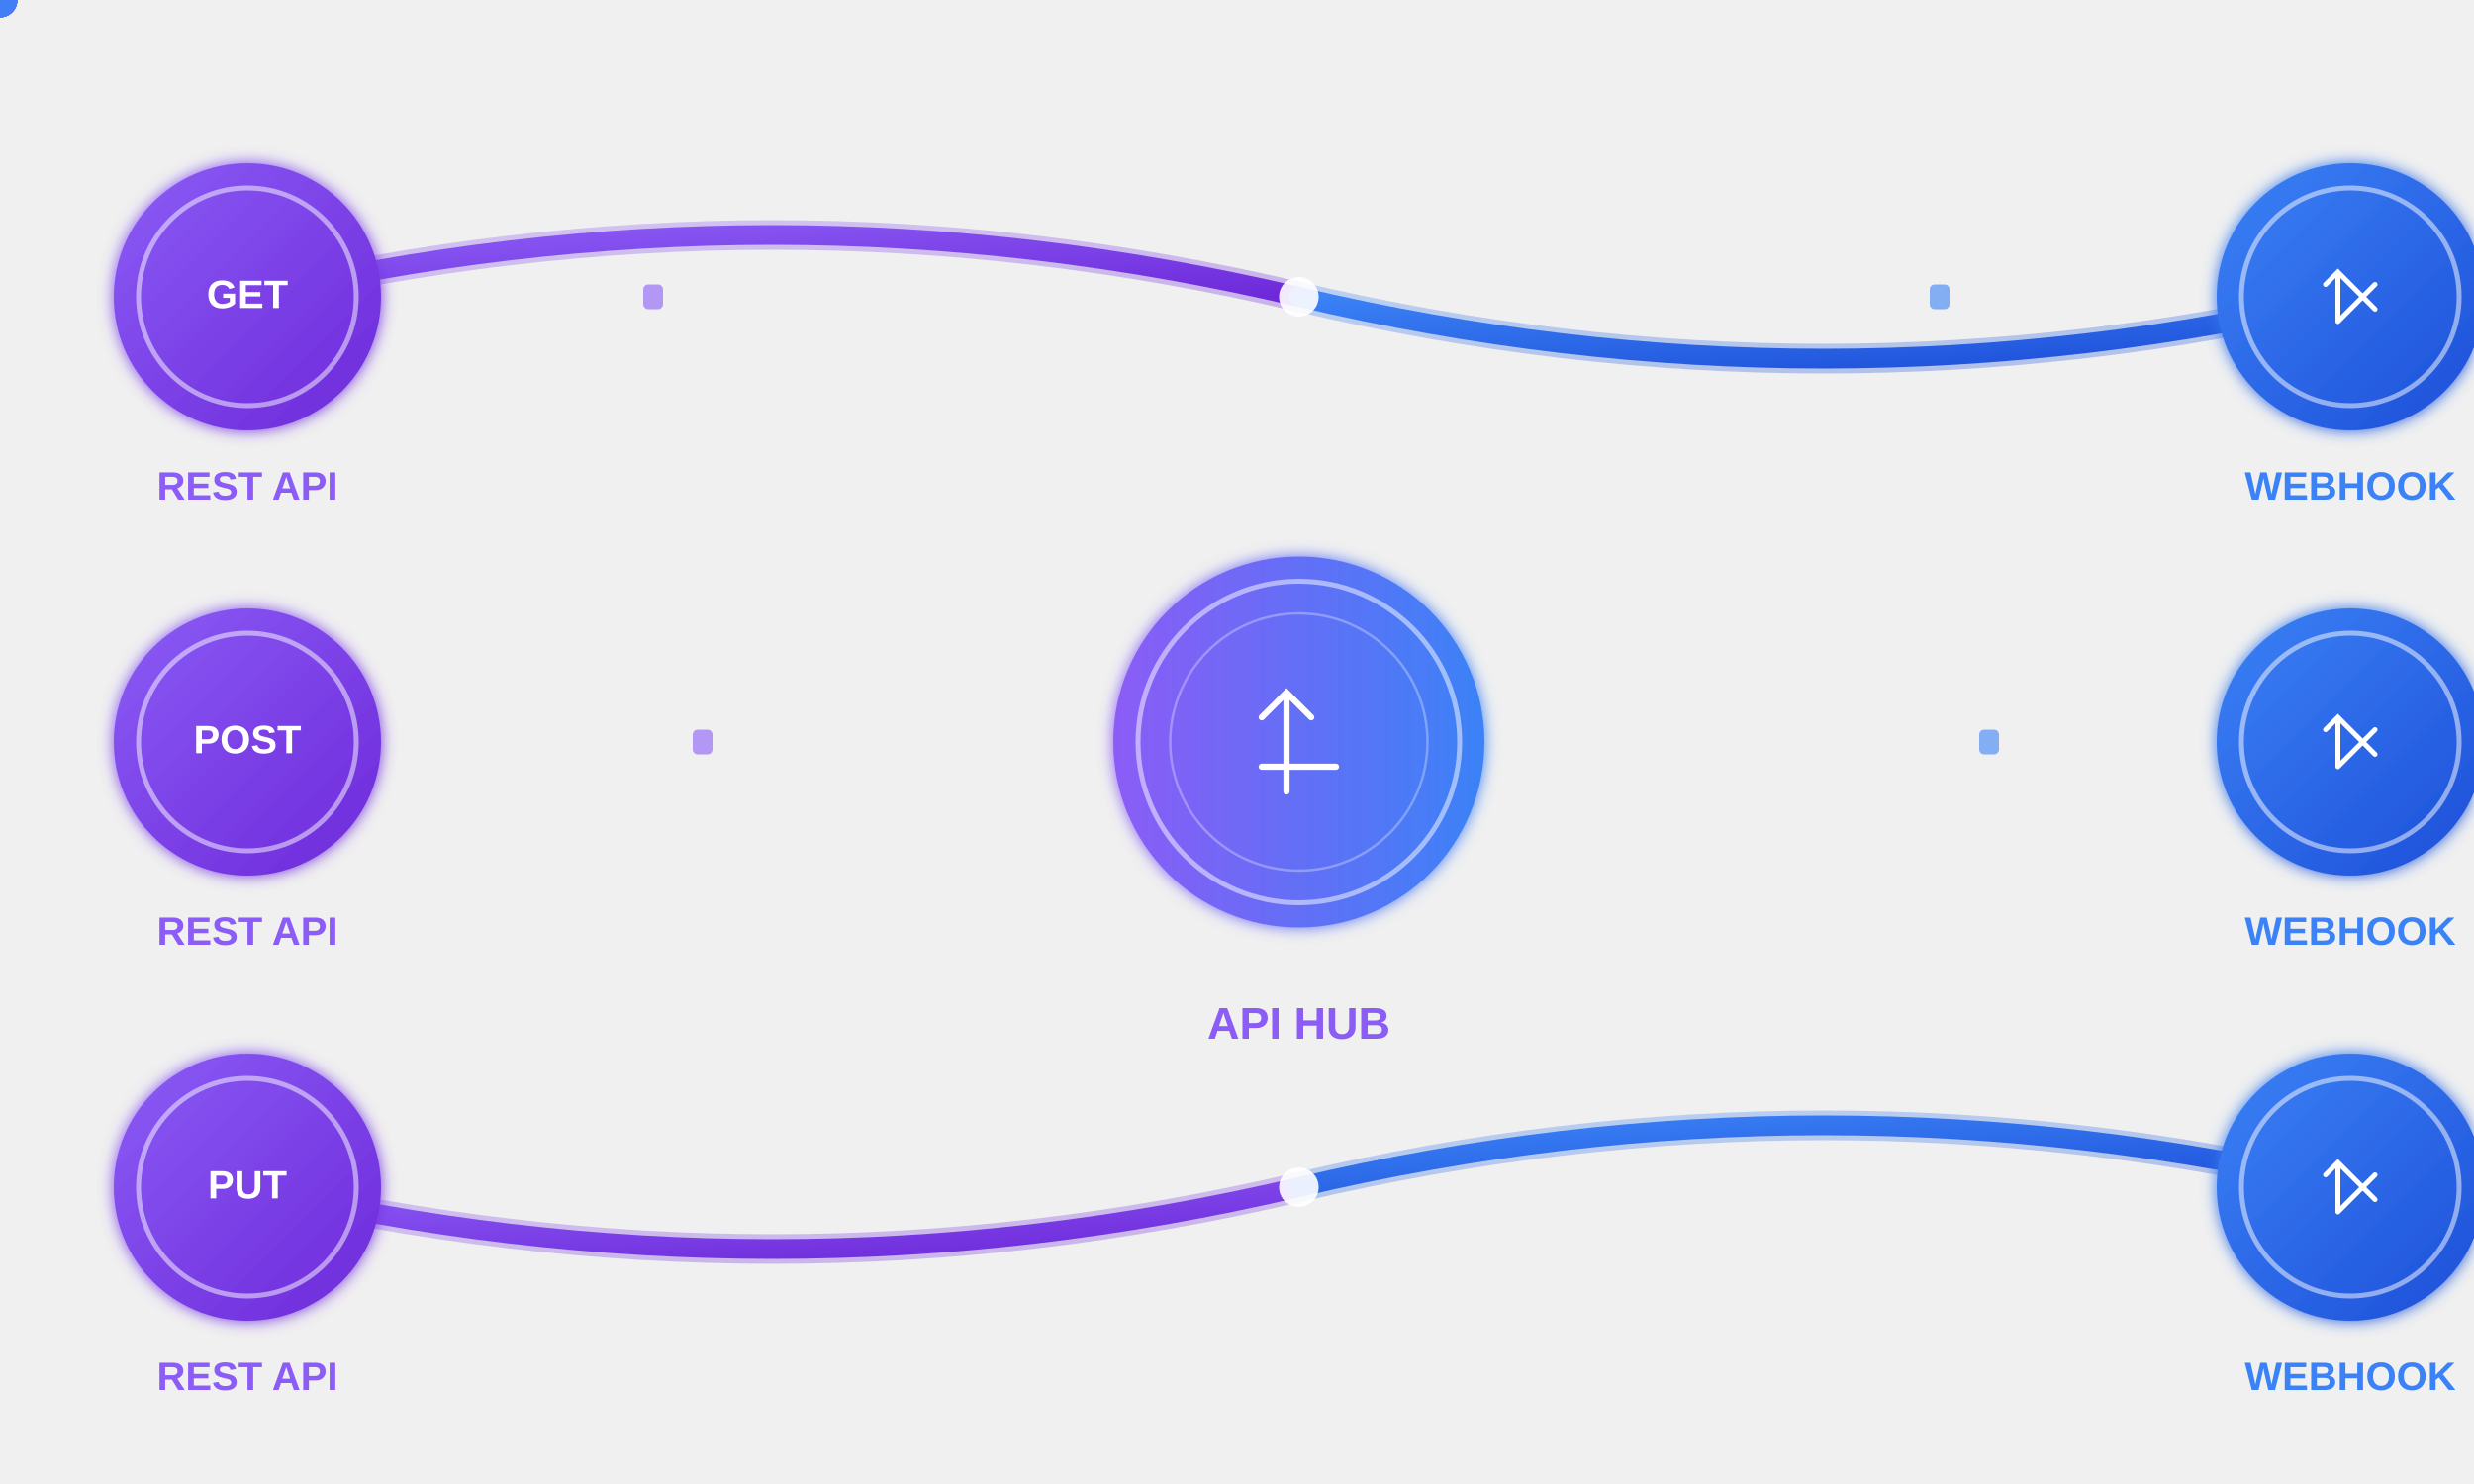
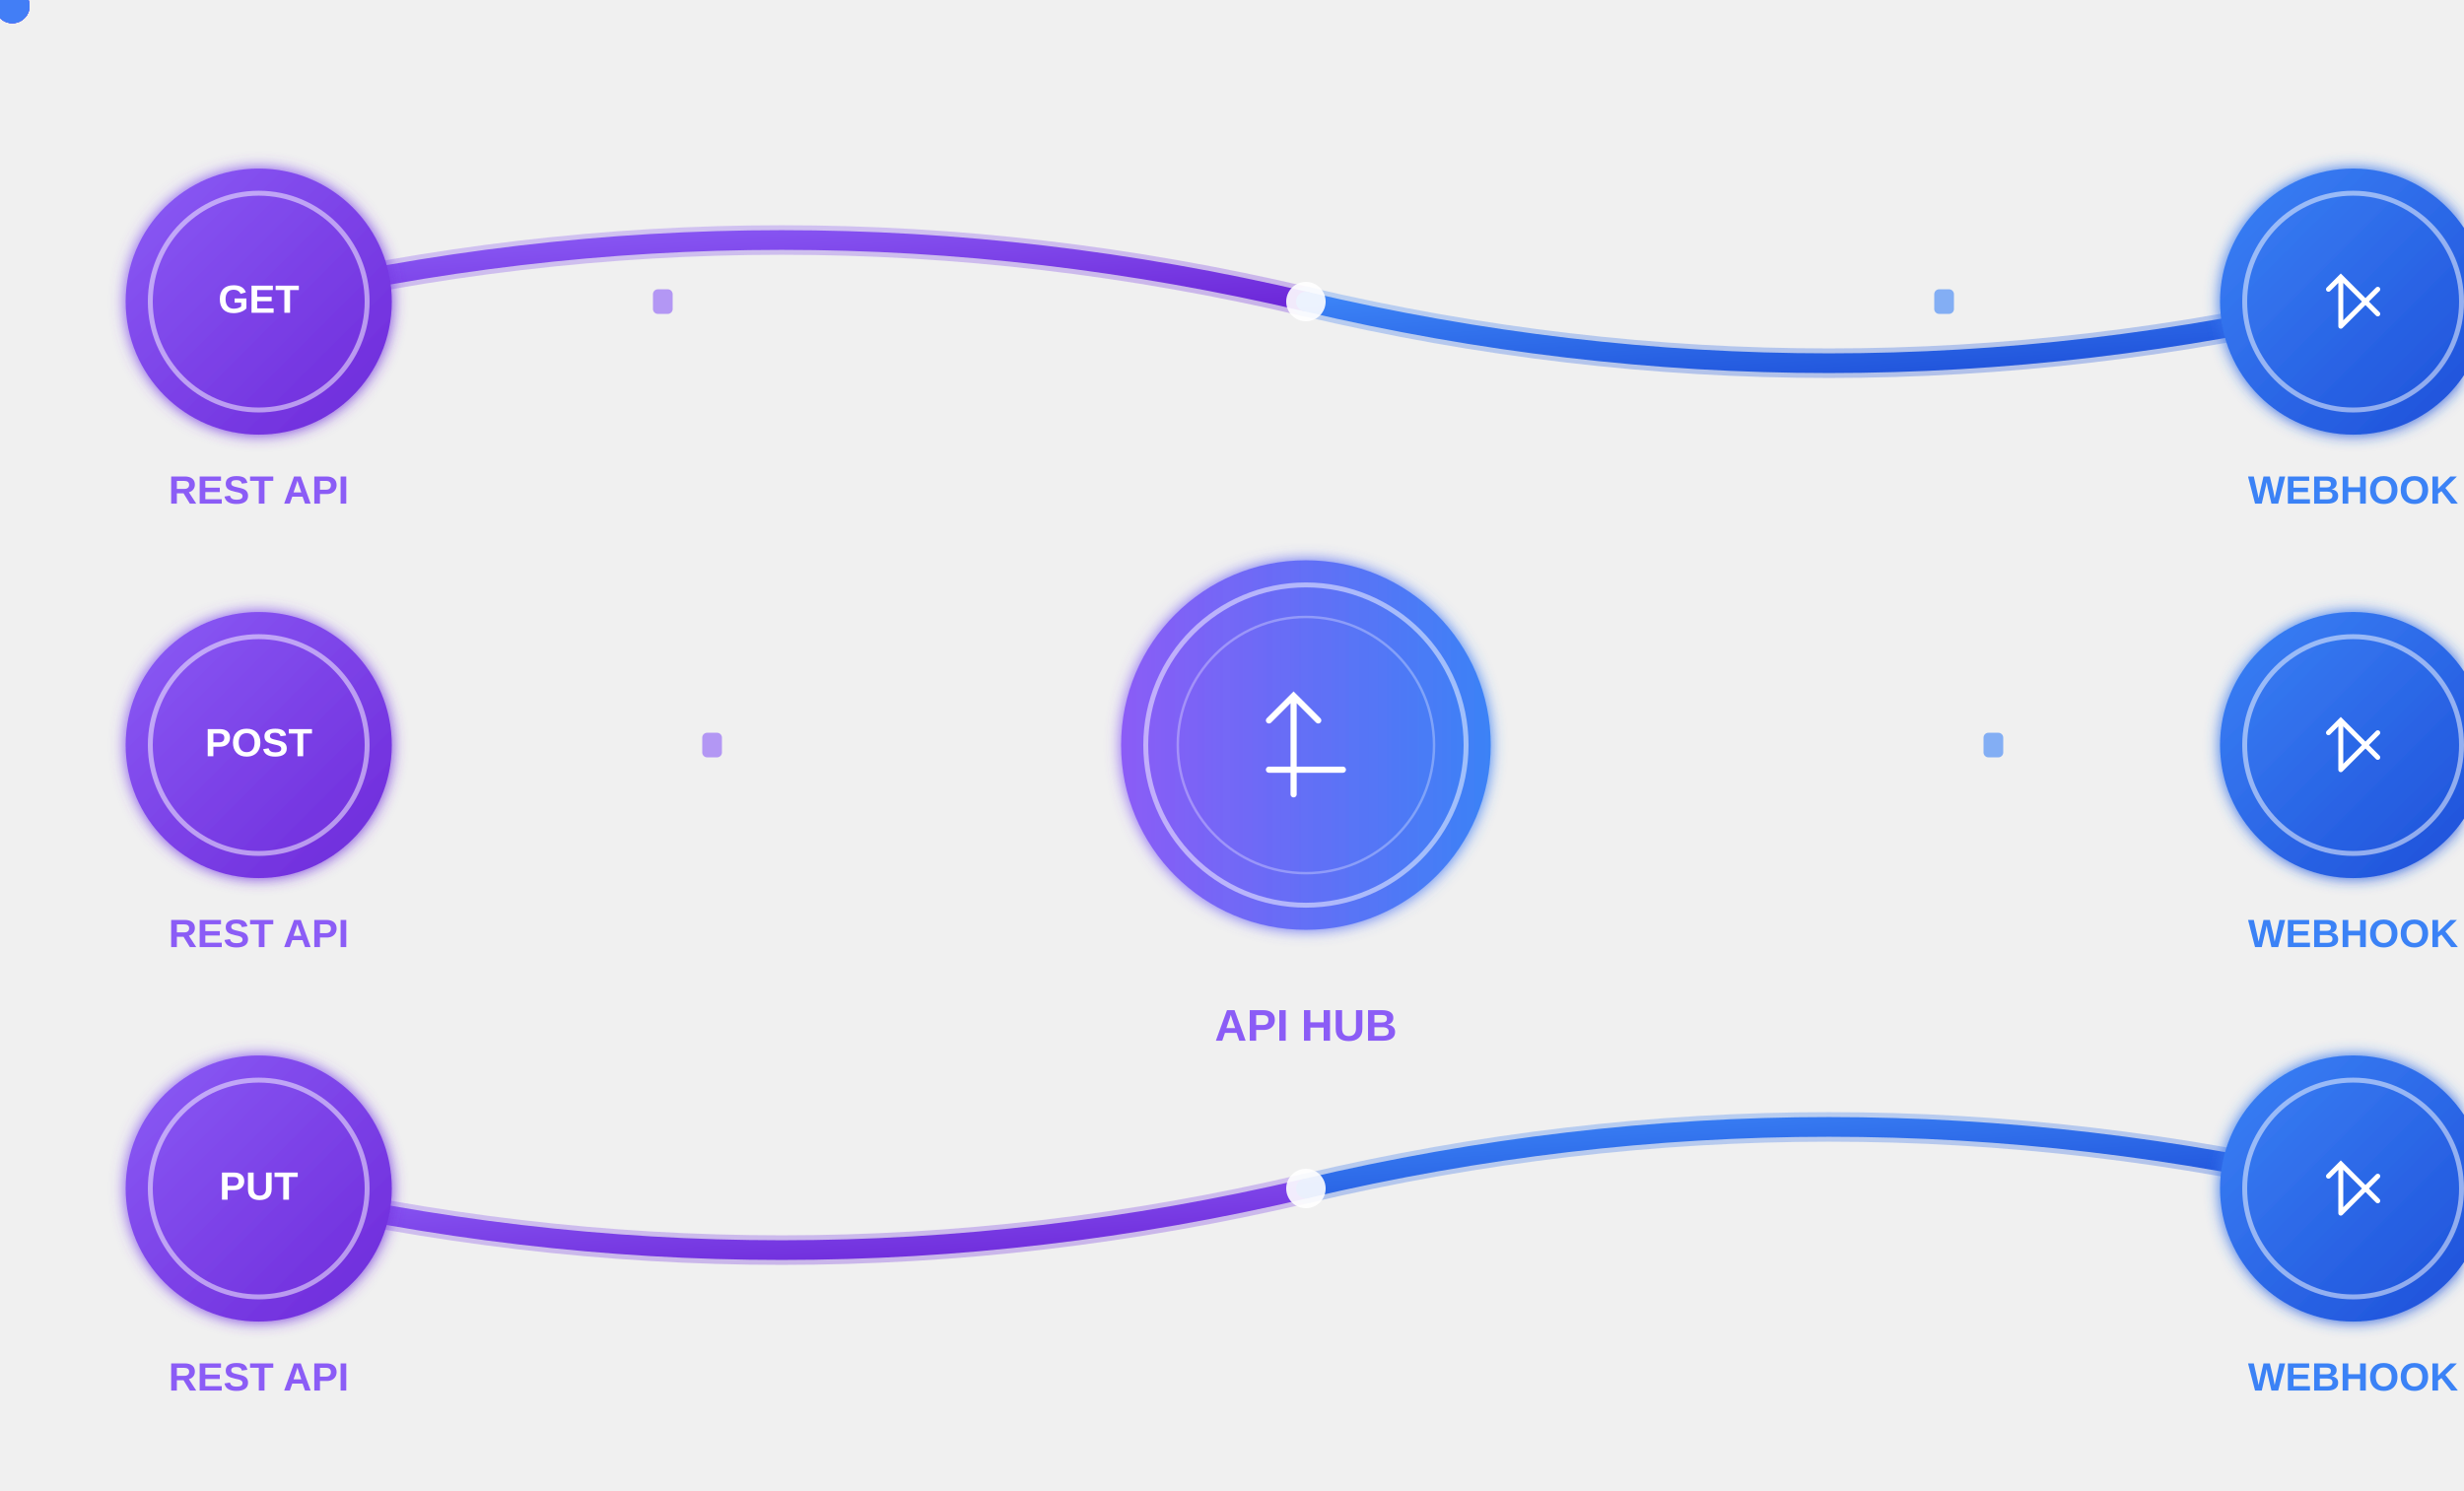
- <svg xmlns="http://www.w3.org/2000/svg" width="1250" height="750" viewBox="0 0 1000 600">
+ <svg xmlns="http://www.w3.org/2000/svg" width="1240" height="750" viewBox="0 0 1000 600">
  <defs>
    <linearGradient id="purpleGradient" x1="0%" y1="0%" x2="100%" y2="100%">
      <stop offset="0%" style="stop-color:#8b5cf6;stop-opacity:1" />
      <stop offset="100%" style="stop-color:#6d28d9;stop-opacity:1" />
    </linearGradient>
    <linearGradient id="blueGradient" x1="0%" y1="0%" x2="100%" y2="100%">
      <stop offset="0%" style="stop-color:#3b82f6;stop-opacity:1" />
      <stop offset="100%" style="stop-color:#1d4ed8;stop-opacity:1" />
    </linearGradient>
    <linearGradient id="purpleBlueGradient" x1="0%" y1="0%" x2="100%" y2="0%">
      <stop offset="0%" style="stop-color:#8b5cf6;stop-opacity:1" />
      <stop offset="100%" style="stop-color:#3b82f6;stop-opacity:1" />
    </linearGradient>
    <filter id="glow">
      <feGaussianBlur stdDeviation="3" result="coloredBlur" />
      <feMerge>
        <feMergeNode in="coloredBlur" />
        <feMergeNode in="SourceGraphic" />
      </feMerge>
    </filter>
  </defs>
-   <g id="pipes" stroke-width="12" stroke-linecap="round" fill="none" opacity="0.3">
-     <path d="M 100 120 Q 312 70 525 120" stroke="url(#purpleGradient)" />
-     <path d="M 525 120 Q 737 170 950 120" stroke="url(#blueGradient)" />
-     <path d="M 100 300 L 525 300" stroke="url(#purpleGradient)" />
-     <path d="M 525 300 L 950 300" stroke="url(#blueGradient)" />
-     <path d="M 100 480 Q 312 530 525 480" stroke="url(#purpleGradient)" />
-     <path d="M 525 480 Q 737 430 950 480" stroke="url(#blueGradient)" />
-     <path d="M 525 120 L 525 300" stroke="url(#purpleBlueGradient)" />
-     <path d="M 525 300 L 525 480" stroke="url(#purpleBlueGradient)" />
-   </g>
-   <g id="solidPipes" stroke-width="8" stroke-linecap="round" fill="none">
-     <path d="M 100 120 Q 312 70 525 120" stroke="url(#purpleGradient)" />
-     <path d="M 525 120 Q 737 170 950 120" stroke="url(#blueGradient)" />
-     <path d="M 100 300 L 525 300" stroke="url(#purpleGradient)" />
-     <path d="M 525 300 L 950 300" stroke="url(#blueGradient)" />
-     <path d="M 100 480 Q 312 530 525 480" stroke="url(#purpleGradient)" />
-     <path d="M 525 480 Q 737 430 950 480" stroke="url(#blueGradient)" />
-     <path d="M 525 120 L 525 300" stroke="url(#purpleBlueGradient)" />
-     <path d="M 525 300 L 525 480" stroke="url(#purpleBlueGradient)" />
-   </g>
-   <g id="dataFlow">
-     <circle r="7" fill="#8b5cf6" opacity="0.9">
-       <animateMotion dur="3s" repeatCount="indefinite">
-         <mpath href="#path1" />
-       </animateMotion>
-     </circle>
-     <path id="path1" d="M 100 120 Q 312 70 525 120" fill="none" />
-     <circle r="7" fill="#3b82f6" opacity="0.9">
-       <animateMotion dur="3s" repeatCount="indefinite">
-         <mpath href="#path2" />
-       </animateMotion>
-     </circle>
-     <path id="path2" d="M 525 120 Q 737 170 950 120" fill="none" />
-     <circle r="7" fill="#8b5cf6" opacity="0.9">
-       <animateMotion dur="2.5s" repeatCount="indefinite">
-         <mpath href="#path3" />
-       </animateMotion>
-     </circle>
-     <path id="path3" d="M 100 300 L 525 300" fill="none" />
-     <circle r="7" fill="#3b82f6" opacity="0.9">
-       <animateMotion dur="2.5s" repeatCount="indefinite" begin="0.5s">
-         <mpath href="#path4" />
-       </animateMotion>
-     </circle>
-     <path id="path4" d="M 525 300 L 950 300" fill="none" />
-     <circle r="7" fill="#8b5cf6" opacity="0.9">
-       <animateMotion dur="3s" repeatCount="indefinite">
-         <mpath href="#path5" />
-       </animateMotion>
-     </circle>
-     <path id="path5" d="M 100 480 Q 312 530 525 480" fill="none" />
-     <circle r="7" fill="#3b82f6" opacity="0.9">
-       <animateMotion dur="3s" repeatCount="indefinite" begin="0.3s">
-         <mpath href="#path6" />
-       </animateMotion>
-     </circle>
-     <path id="path6" d="M 525 480 Q 737 430 950 480" fill="none" />
-     <circle r="7" fill="#8b5cf6" opacity="0.9">
-       <animateMotion dur="2s" repeatCount="indefinite">
-         <mpath href="#path7" />
-       </animateMotion>
-     </circle>
-     <path id="path7" d="M 525 120 L 525 300" fill="none" />
-     <circle r="7" fill="#3b82f6" opacity="0.9">
-       <animateMotion dur="2s" repeatCount="indefinite">
-         <mpath href="#path8" />
-       </animateMotion>
-     </circle>
-     <path id="path8" d="M 525 300 L 525 480" fill="none" />
-   </g>
-   <g id="leftNodes" font-family="Arial, sans-serif">
-     <circle cx="100" cy="120" r="54" fill="url(#purpleGradient)" filter="url(#glow)" />
-     <circle cx="100" cy="120" r="44" fill="none" stroke="#fff" stroke-width="2" opacity="0.5" />
-     <text x="100" y="120" text-anchor="middle" dominant-baseline="middle" fill="#fff" font-size="16" font-weight="bold">GET</text>
-     <text x="100" y="202" text-anchor="middle" fill="#8b5cf6" font-size="16" font-weight="700">REST API</text>
-     <circle cx="100" cy="300" r="54" fill="url(#purpleGradient)" filter="url(#glow)" />
-     <circle cx="100" cy="300" r="44" fill="none" stroke="#fff" stroke-width="2" opacity="0.5" />
-     <text x="100" y="300" text-anchor="middle" dominant-baseline="middle" fill="#fff" font-size="16" font-weight="bold">POST</text>
-     <text x="100" y="382" text-anchor="middle" fill="#8b5cf6" font-size="16" font-weight="700">REST API</text>
-     <circle cx="100" cy="480" r="54" fill="url(#purpleGradient)" filter="url(#glow)" />
-     <circle cx="100" cy="480" r="44" fill="none" stroke="#fff" stroke-width="2" opacity="0.5" />
-     <text x="100" y="480" text-anchor="middle" dominant-baseline="middle" fill="#fff" font-size="16" font-weight="bold">PUT</text>
-     <text x="100" y="562" text-anchor="middle" fill="#8b5cf6" font-size="16" font-weight="700">REST API</text>
-   </g>
-   <g id="centralHub" font-family="Arial, sans-serif">
-     <circle cx="525" cy="300" r="75" fill="url(#purpleBlueGradient)" filter="url(#glow)" />
-     <circle cx="525" cy="300" r="65" fill="none" stroke="#fff" stroke-width="2" opacity="0.5" />
-     <circle cx="525" cy="300" r="52" fill="none" stroke="#fff" stroke-width="1" opacity="0.3" />
-     <path d="M 510 290 L 520 280 L 530 290 M 520 280 L 520 320 M 510 310 L 540 310" stroke="#fff" stroke-width="2.5" fill="none" stroke-linecap="round" />
-     <text x="525" y="420" text-anchor="middle" fill="#8b5cf6" font-size="18" font-weight="800">API HUB</text>
-   </g>
-   <g id="rightNodes" font-family="Arial, sans-serif">
-     <circle cx="950" cy="120" r="54" fill="url(#blueGradient)" filter="url(#glow)" />
-     <circle cx="950" cy="120" r="44" fill="none" stroke="#fff" stroke-width="2" opacity="0.5" />
-     <path d="M 940 115 L 945 110 L 960 125 M 945 110 L 945 130 M 960 115 L 945 130" stroke="#fff" stroke-width="2" fill="none" stroke-linecap="round" />
-     <text x="950" y="202" text-anchor="middle" fill="#3b82f6" font-size="16" font-weight="700">WEBHOOK</text>
-     <circle cx="950" cy="300" r="54" fill="url(#blueGradient)" filter="url(#glow)" />
-     <circle cx="950" cy="300" r="44" fill="none" stroke="#fff" stroke-width="2" opacity="0.5" />
-     <path d="M 940 295 L 945 290 L 960 305 M 945 290 L 945 310 M 960 295 L 945 310" stroke="#fff" stroke-width="2" fill="none" stroke-linecap="round" />
-     <text x="950" y="382" text-anchor="middle" fill="#3b82f6" font-size="16" font-weight="700">WEBHOOK</text>
-     <circle cx="950" cy="480" r="54" fill="url(#blueGradient)" filter="url(#glow)" />
-     <circle cx="950" cy="480" r="44" fill="none" stroke="#fff" stroke-width="2" opacity="0.5" />
-     <path d="M 940 475 L 945 470 L 960 485 M 945 470 L 945 490 M 960 475 L 945 490" stroke="#fff" stroke-width="2" fill="none" stroke-linecap="round" />
-     <text x="950" y="562" text-anchor="middle" fill="#3b82f6" font-size="16" font-weight="700">WEBHOOK</text>
-   </g>
-   <g id="connectionPoints" fill="#fff" opacity="0.9">
-     <circle cx="525" cy="120" r="8" />
-     <circle cx="525" cy="480" r="8" />
-   </g>
-   <g id="pipeIndicators" opacity="0.6">
-     <rect x="260" y="115" width="8" height="10" rx="2" fill="#8b5cf6">
-       <animate attributeName="opacity" values="0.3;1;0.3" dur="1.5s" repeatCount="indefinite" />
-     </rect>
-     <rect x="780" y="115" width="8" height="10" rx="2" fill="#3b82f6">
-       <animate attributeName="opacity" values="0.3;1;0.3" dur="1.5s" repeatCount="indefinite" begin="0.5s" />
-     </rect>
-     <rect x="280" y="295" width="8" height="10" rx="2" fill="#8b5cf6">
-       <animate attributeName="opacity" values="0.3;1;0.3" dur="1.5s" repeatCount="indefinite" begin="0.3s" />
-     </rect>
-     <rect x="800" y="295" width="8" height="10" rx="2" fill="#3b82f6">
-       <animate attributeName="opacity" values="0.3;1;0.3" dur="1.5s" repeatCount="indefinite" begin="0.8s" />
-     </rect>
+   <g transform="translate(5, 0)">
+     <g id="pipes" stroke-width="12" stroke-linecap="round" fill="none" opacity="0.3">
+       <path d="M 100 120 Q 312 70 525 120" stroke="url(#purpleGradient)" />
+       <path d="M 525 120 Q 737 170 950 120" stroke="url(#blueGradient)" />
+       <path d="M 100 300 L 525 300" stroke="url(#purpleGradient)" />
+       <path d="M 525 300 L 950 300" stroke="url(#blueGradient)" />
+       <path d="M 100 480 Q 312 530 525 480" stroke="url(#purpleGradient)" />
+       <path d="M 525 480 Q 737 430 950 480" stroke="url(#blueGradient)" />
+       <path d="M 525 120 L 525 300" stroke="url(#purpleBlueGradient)" />
+       <path d="M 525 300 L 525 480" stroke="url(#purpleBlueGradient)" />
+     </g>
+     <g id="solidPipes" stroke-width="8" stroke-linecap="round" fill="none">
+       <path d="M 100 120 Q 312 70 525 120" stroke="url(#purpleGradient)" />
+       <path d="M 525 120 Q 737 170 950 120" stroke="url(#blueGradient)" />
+       <path d="M 100 300 L 525 300" stroke="url(#purpleGradient)" />
+       <path d="M 525 300 L 950 300" stroke="url(#blueGradient)" />
+       <path d="M 100 480 Q 312 530 525 480" stroke="url(#purpleGradient)" />
+       <path d="M 525 480 Q 737 430 950 480" stroke="url(#blueGradient)" />
+       <path d="M 525 120 L 525 300" stroke="url(#purpleBlueGradient)" />
+       <path d="M 525 300 L 525 480" stroke="url(#purpleBlueGradient)" />
+     </g>
+     <g id="dataFlow">
+       <circle r="7" fill="#8b5cf6" opacity="0.9">
+         <animateMotion dur="3s" repeatCount="indefinite">
+           <mpath href="#path1" />
+         </animateMotion>
+       </circle>
+       <path id="path1" d="M 100 120 Q 312 70 525 120" fill="none" />
+       <circle r="7" fill="#3b82f6" opacity="0.9">
+         <animateMotion dur="3s" repeatCount="indefinite">
+           <mpath href="#path2" />
+         </animateMotion>
+       </circle>
+       <path id="path2" d="M 525 120 Q 737 170 950 120" fill="none" />
+       <circle r="7" fill="#8b5cf6" opacity="0.9">
+         <animateMotion dur="2.5s" repeatCount="indefinite">
+           <mpath href="#path3" />
+         </animateMotion>
+       </circle>
+       <path id="path3" d="M 100 300 L 525 300" fill="none" />
+       <circle r="7" fill="#3b82f6" opacity="0.9">
+         <animateMotion dur="2.5s" repeatCount="indefinite" begin="0.5s">
+           <mpath href="#path4" />
+         </animateMotion>
+       </circle>
+       <path id="path4" d="M 525 300 L 950 300" fill="none" />
+       <circle r="7" fill="#8b5cf6" opacity="0.9">
+         <animateMotion dur="3s" repeatCount="indefinite">
+           <mpath href="#path5" />
+         </animateMotion>
+       </circle>
+       <path id="path5" d="M 100 480 Q 312 530 525 480" fill="none" />
+       <circle r="7" fill="#3b82f6" opacity="0.9">
+         <animateMotion dur="3s" repeatCount="indefinite" begin="0.3s">
+           <mpath href="#path6" />
+         </animateMotion>
+       </circle>
+       <path id="path6" d="M 525 480 Q 737 430 950 480" fill="none" />
+       <circle r="7" fill="#8b5cf6" opacity="0.9">
+         <animateMotion dur="2s" repeatCount="indefinite">
+           <mpath href="#path7" />
+         </animateMotion>
+       </circle>
+       <path id="path7" d="M 525 120 L 525 300" fill="none" />
+       <circle r="7" fill="#3b82f6" opacity="0.9">
+         <animateMotion dur="2s" repeatCount="indefinite">
+           <mpath href="#path8" />
+         </animateMotion>
+       </circle>
+       <path id="path8" d="M 525 300 L 525 480" fill="none" />
+     </g>
+     <g id="leftNodes" font-family="Arial, sans-serif">
+       <circle cx="100" cy="120" r="54" fill="url(#purpleGradient)" filter="url(#glow)" />
+       <circle cx="100" cy="120" r="44" fill="none" stroke="#fff" stroke-width="2" opacity="0.5" />
+       <text x="100" y="120" text-anchor="middle" dominant-baseline="middle" fill="#fff" font-size="16" font-weight="bold">GET</text>
+       <text x="100" y="202" text-anchor="middle" fill="#8b5cf6" font-size="16" font-weight="700">REST API</text>
+       <circle cx="100" cy="300" r="54" fill="url(#purpleGradient)" filter="url(#glow)" />
+       <circle cx="100" cy="300" r="44" fill="none" stroke="#fff" stroke-width="2" opacity="0.5" />
+       <text x="100" y="300" text-anchor="middle" dominant-baseline="middle" fill="#fff" font-size="16" font-weight="bold">POST</text>
+       <text x="100" y="382" text-anchor="middle" fill="#8b5cf6" font-size="16" font-weight="700">REST API</text>
+       <circle cx="100" cy="480" r="54" fill="url(#purpleGradient)" filter="url(#glow)" />
+       <circle cx="100" cy="480" r="44" fill="none" stroke="#fff" stroke-width="2" opacity="0.5" />
+       <text x="100" y="480" text-anchor="middle" dominant-baseline="middle" fill="#fff" font-size="16" font-weight="bold">PUT</text>
+       <text x="100" y="562" text-anchor="middle" fill="#8b5cf6" font-size="16" font-weight="700">REST API</text>
+     </g>
+     <g id="centralHub" font-family="Arial, sans-serif">
+       <circle cx="525" cy="300" r="75" fill="url(#purpleBlueGradient)" filter="url(#glow)" />
+       <circle cx="525" cy="300" r="65" fill="none" stroke="#fff" stroke-width="2" opacity="0.5" />
+       <circle cx="525" cy="300" r="52" fill="none" stroke="#fff" stroke-width="1" opacity="0.3" />
+       <path d="M 510 290 L 520 280 L 530 290 M 520 280 L 520 320 M 510 310 L 540 310" stroke="#fff" stroke-width="2.5" fill="none" stroke-linecap="round" />
+       <text x="525" y="420" text-anchor="middle" fill="#8b5cf6" font-size="18" font-weight="800">API HUB</text>
+     </g>
+     <g id="rightNodes" font-family="Arial, sans-serif">
+       <circle cx="950" cy="120" r="54" fill="url(#blueGradient)" filter="url(#glow)" />
+       <circle cx="950" cy="120" r="44" fill="none" stroke="#fff" stroke-width="2" opacity="0.5" />
+       <path d="M 940 115 L 945 110 L 960 125 M 945 110 L 945 130 M 960 115 L 945 130" stroke="#fff" stroke-width="2" fill="none" stroke-linecap="round" />
+       <text x="950" y="202" text-anchor="middle" fill="#3b82f6" font-size="16" font-weight="700">WEBHOOK</text>
+       <circle cx="950" cy="300" r="54" fill="url(#blueGradient)" filter="url(#glow)" />
+       <circle cx="950" cy="300" r="44" fill="none" stroke="#fff" stroke-width="2" opacity="0.5" />
+       <path d="M 940 295 L 945 290 L 960 305 M 945 290 L 945 310 M 960 295 L 945 310" stroke="#fff" stroke-width="2" fill="none" stroke-linecap="round" />
+       <text x="950" y="382" text-anchor="middle" fill="#3b82f6" font-size="16" font-weight="700">WEBHOOK</text>
+       <circle cx="950" cy="480" r="54" fill="url(#blueGradient)" filter="url(#glow)" />
+       <circle cx="950" cy="480" r="44" fill="none" stroke="#fff" stroke-width="2" opacity="0.5" />
+       <path d="M 940 475 L 945 470 L 960 485 M 945 470 L 945 490 M 960 475 L 945 490" stroke="#fff" stroke-width="2" fill="none" stroke-linecap="round" />
+       <text x="950" y="562" text-anchor="middle" fill="#3b82f6" font-size="16" font-weight="700">WEBHOOK</text>
+     </g>
+     <g id="connectionPoints" fill="#fff" opacity="0.9">
+       <circle cx="525" cy="120" r="8" />
+       <circle cx="525" cy="480" r="8" />
+     </g>
+     <g id="pipeIndicators" opacity="0.6">
+       <rect x="260" y="115" width="8" height="10" rx="2" fill="#8b5cf6">
+         <animate attributeName="opacity" values="0.3;1;0.3" dur="1.5s" repeatCount="indefinite" />
+       </rect>
+       <rect x="780" y="115" width="8" height="10" rx="2" fill="#3b82f6">
+         <animate attributeName="opacity" values="0.3;1;0.3" dur="1.5s" repeatCount="indefinite" begin="0.5s" />
+       </rect>
+       <rect x="280" y="295" width="8" height="10" rx="2" fill="#8b5cf6">
+         <animate attributeName="opacity" values="0.3;1;0.3" dur="1.5s" repeatCount="indefinite" begin="0.3s" />
+       </rect>
+       <rect x="800" y="295" width="8" height="10" rx="2" fill="#3b82f6">
+         <animate attributeName="opacity" values="0.3;1;0.3" dur="1.5s" repeatCount="indefinite" begin="0.8s" />
+       </rect>
+     </g>
  </g>
</svg>
